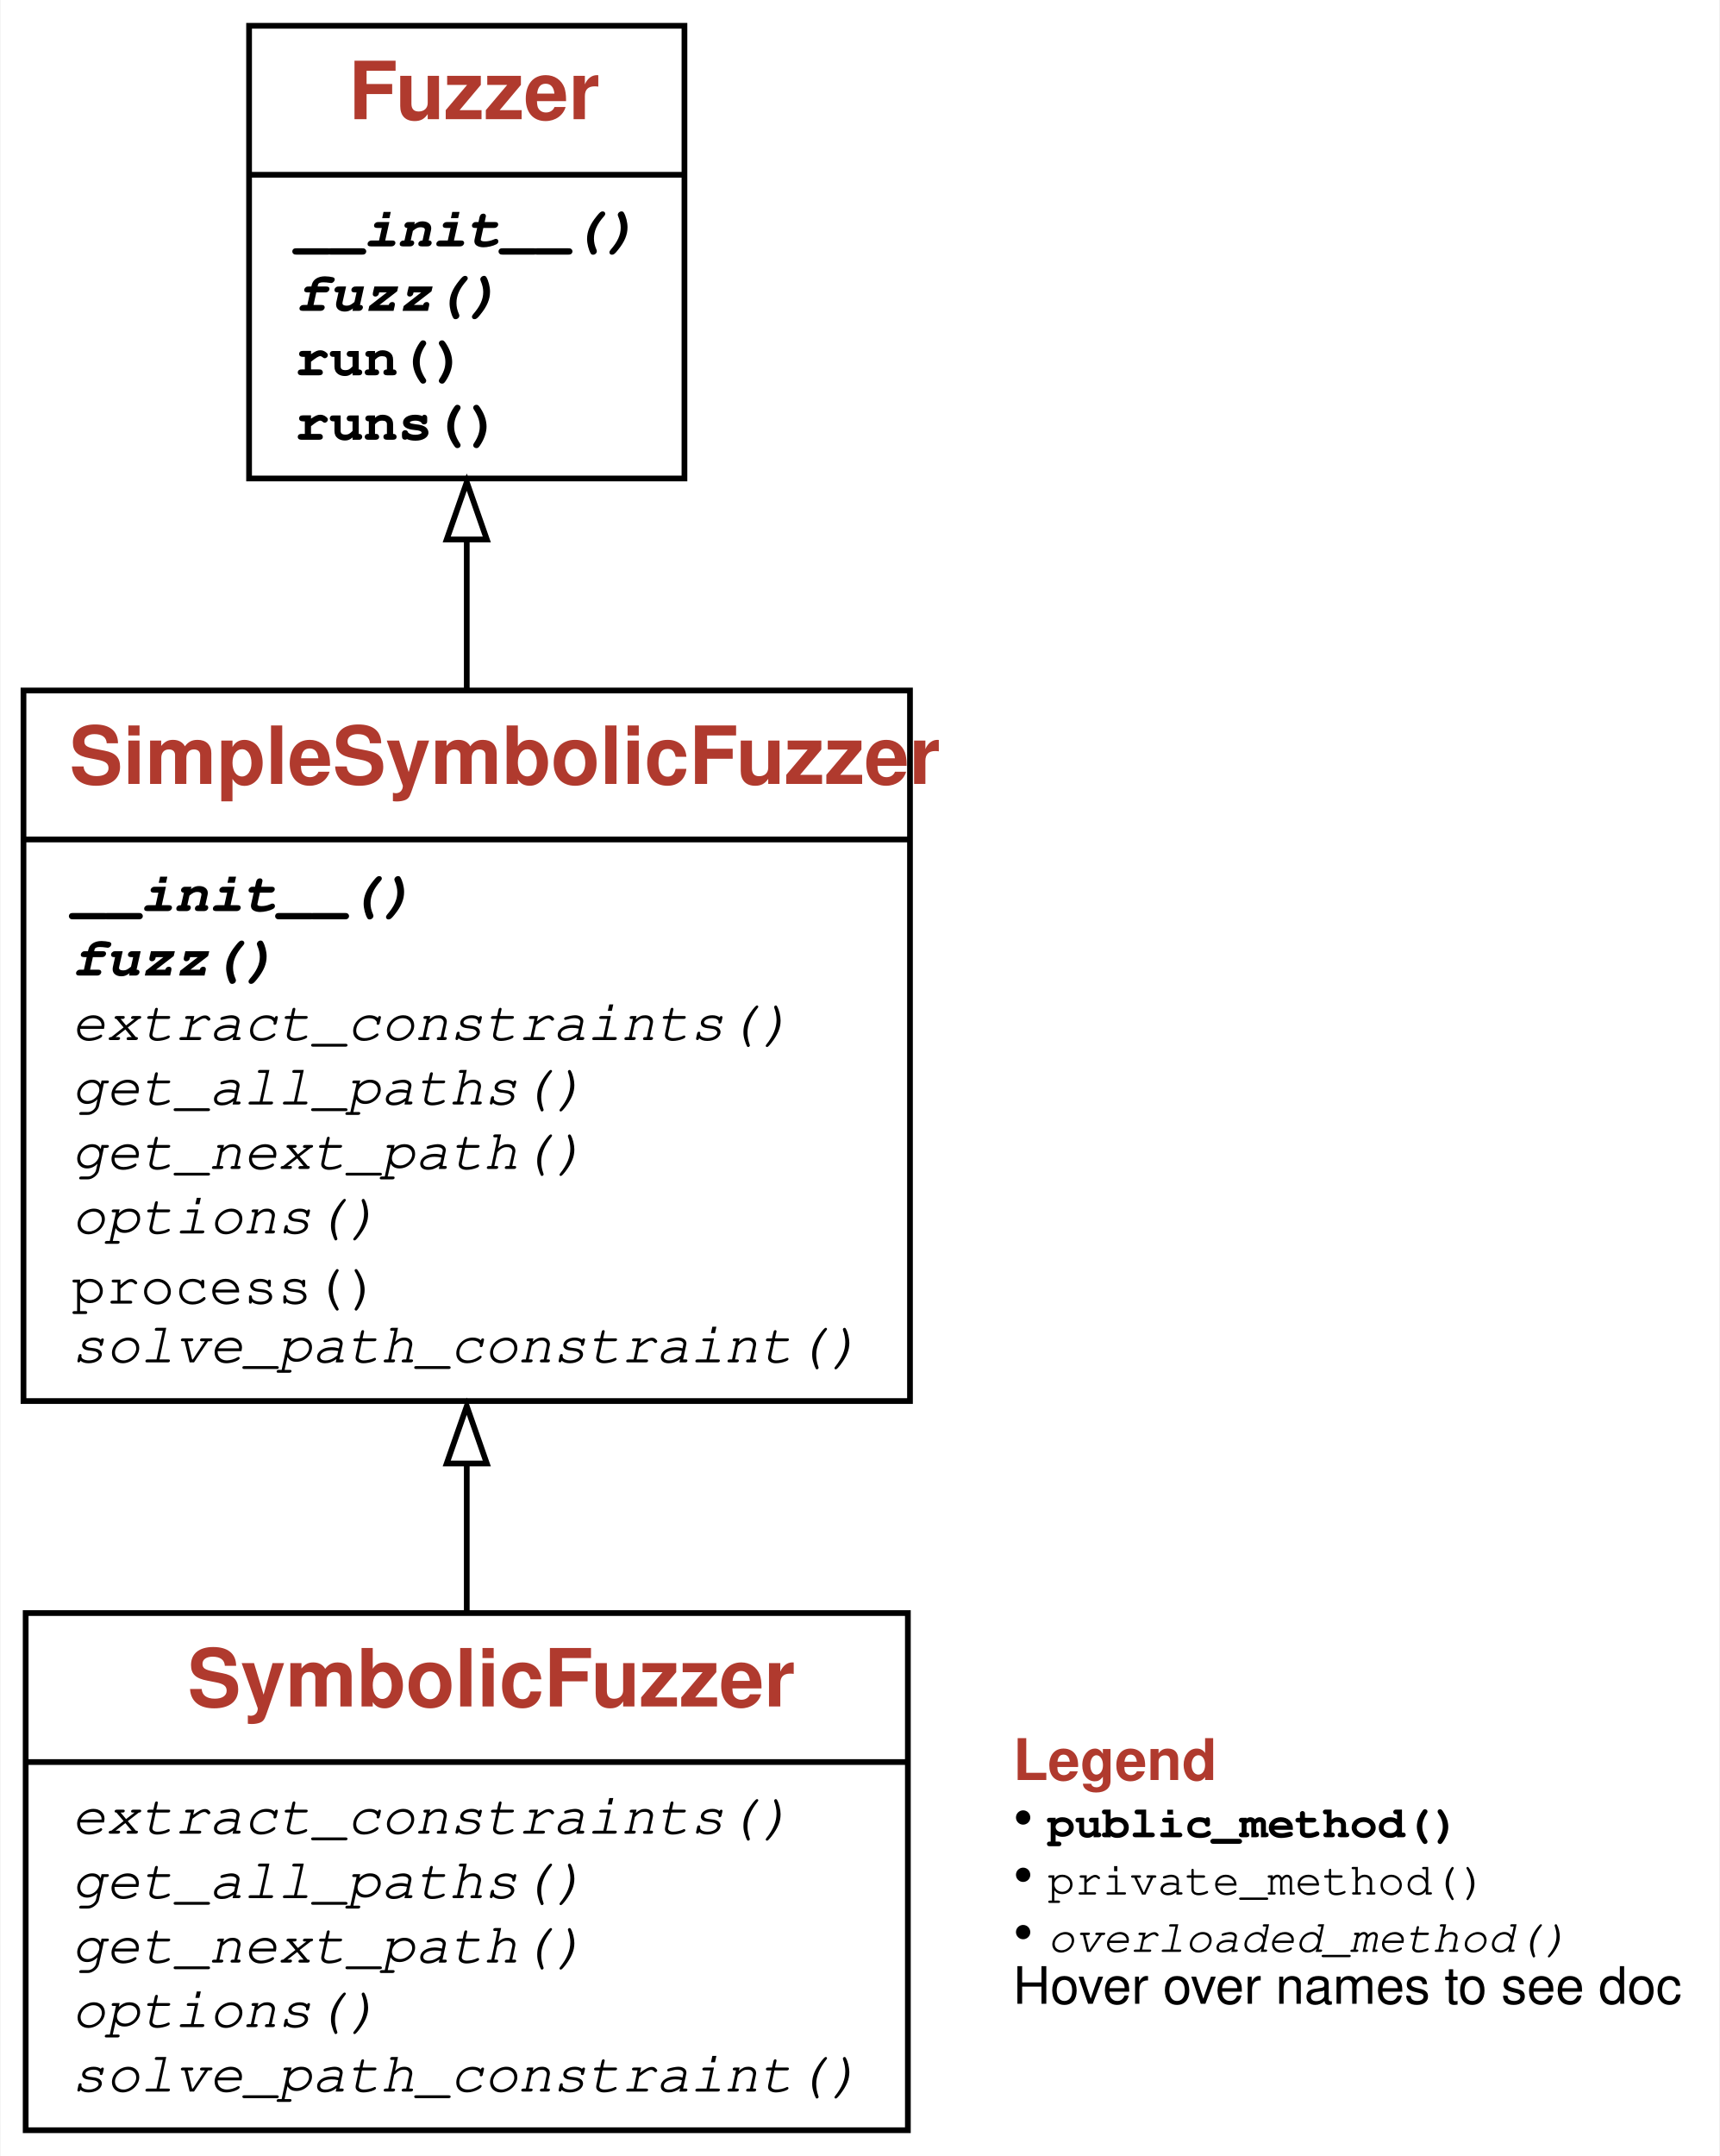
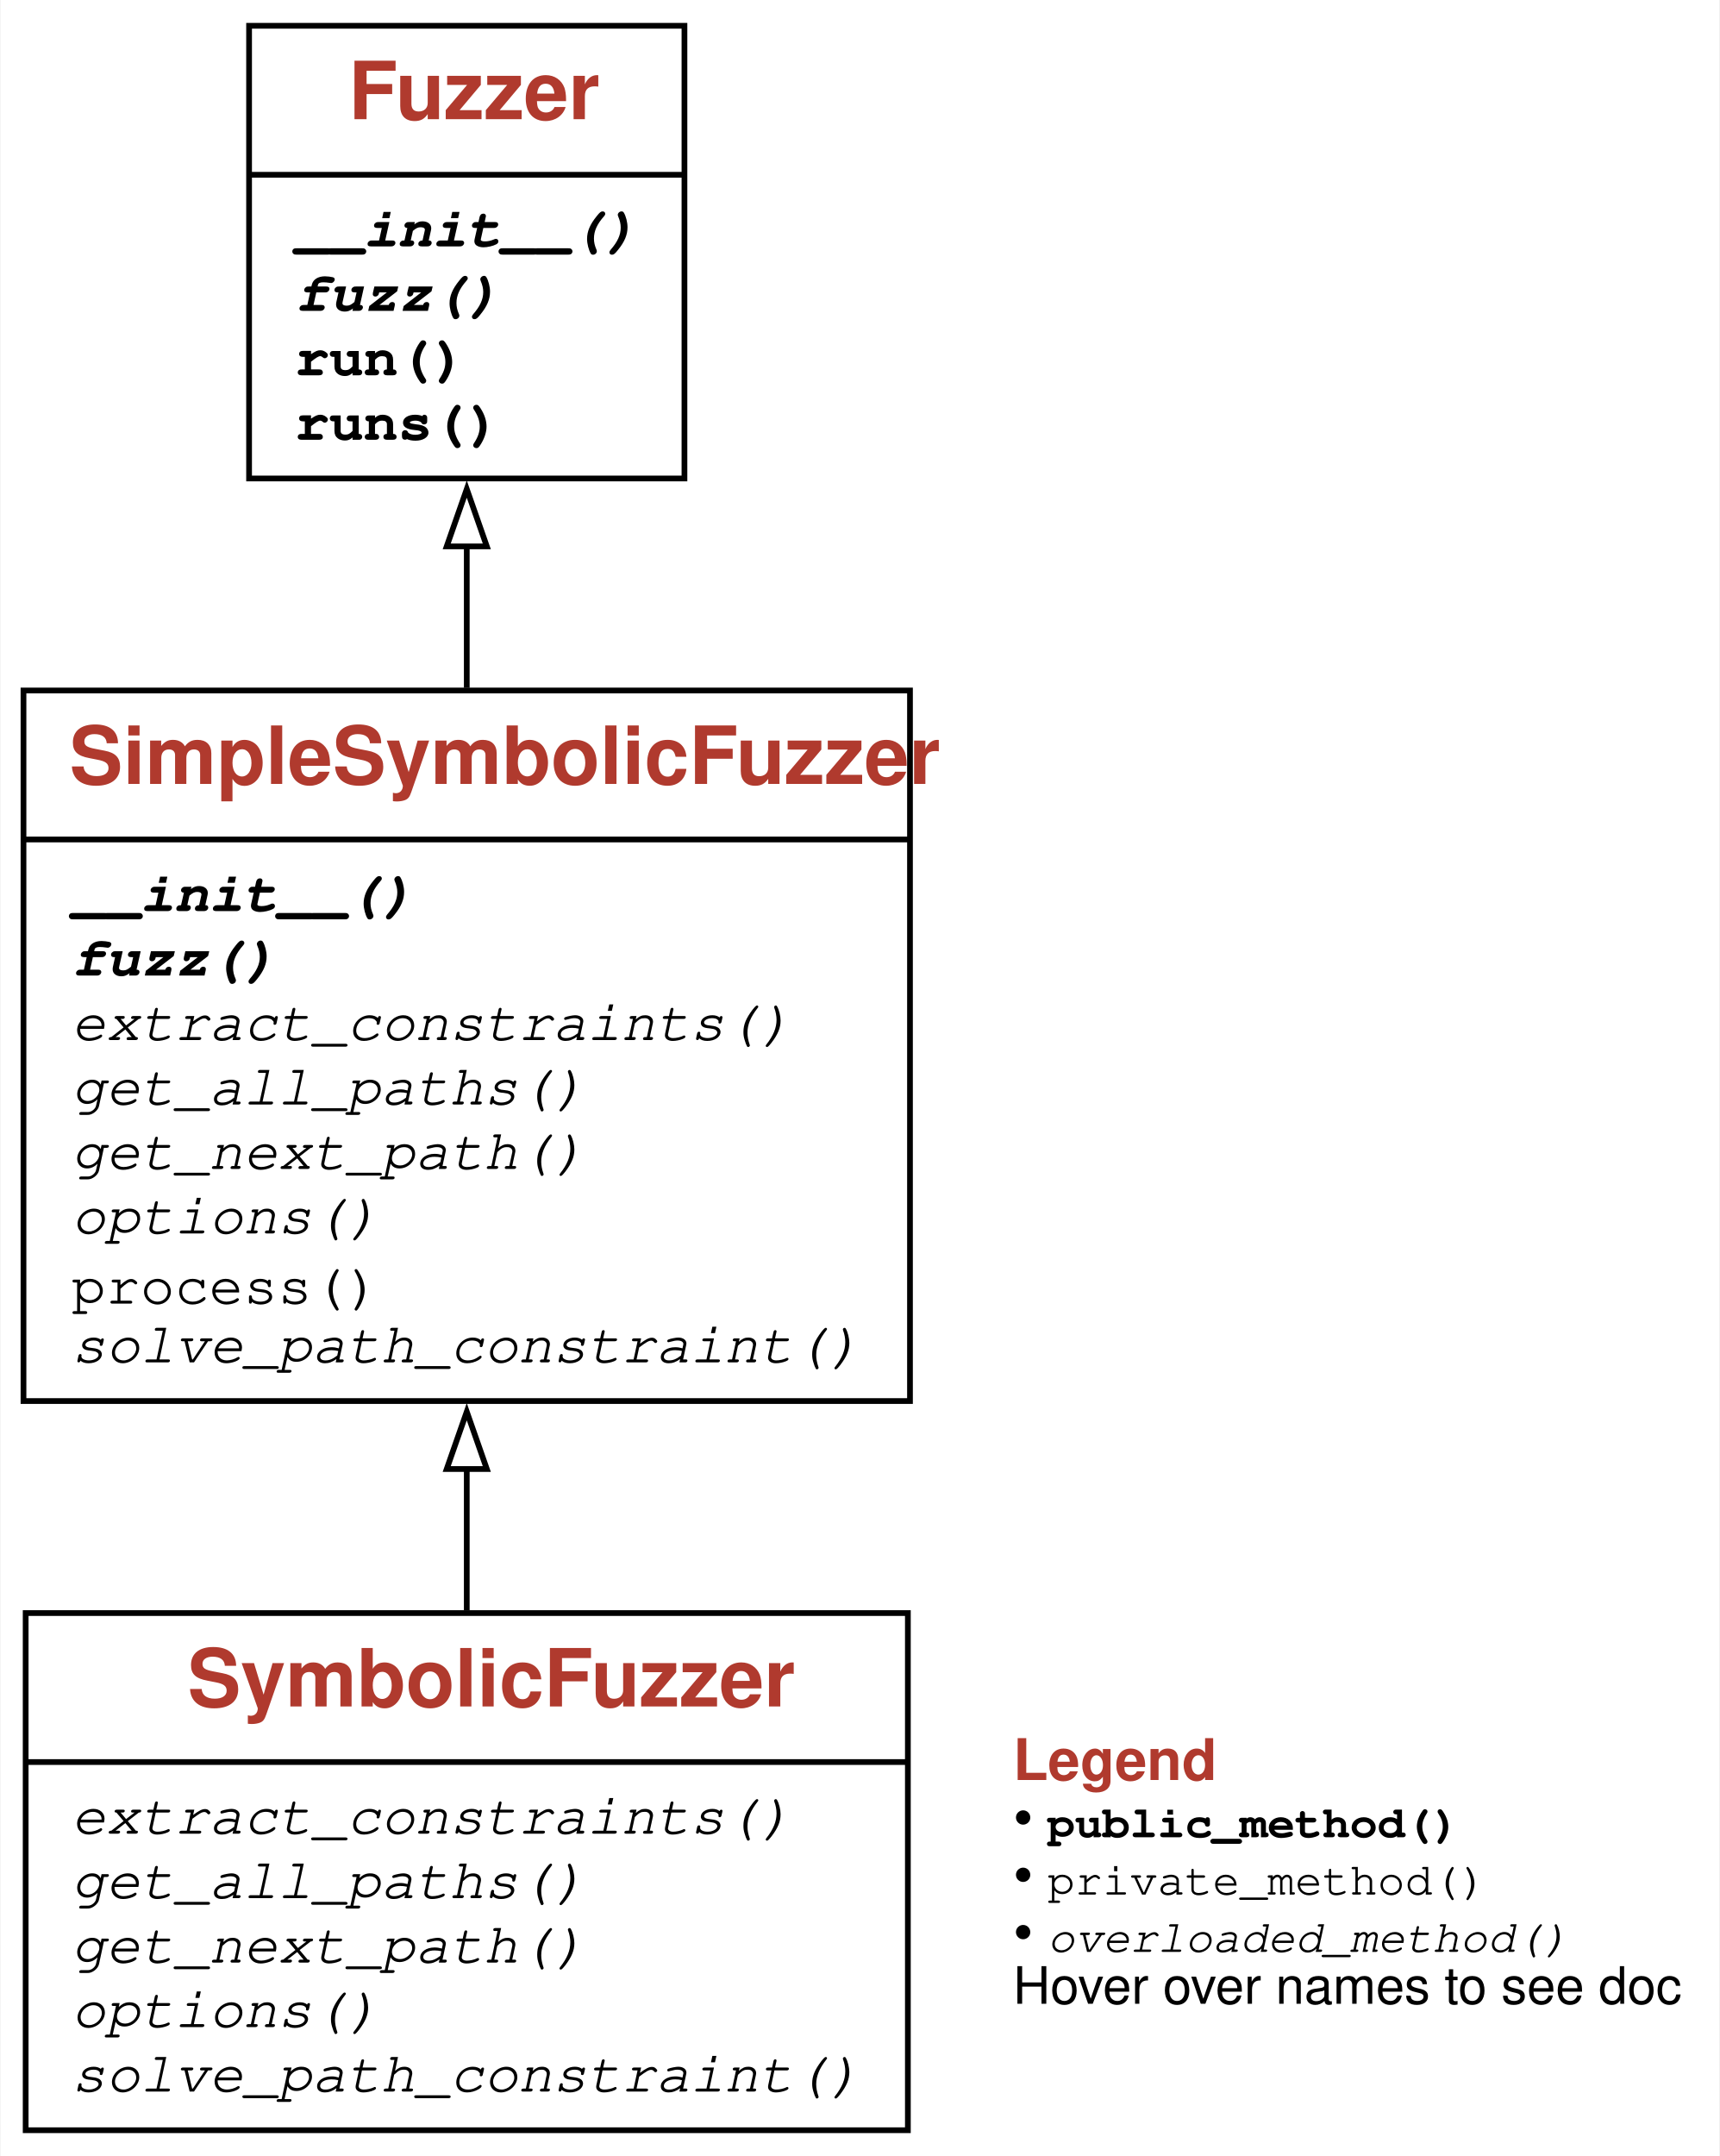
<svg xmlns="http://www.w3.org/2000/svg" xmlns:xlink="http://www.w3.org/1999/xlink" width="300pt" height="376pt" viewBox="0.00 0.00 300.00 376.25">
  <g id="graph0" class="graph" transform="scale(1 1) rotate(0) translate(4 372.25)">
    <g id="a_graph0">
      <a xlink:title="SymbolicFuzzer class hierarchy">
        <polygon fill="white" stroke="none" points="-4,4 -4,-372.25 296,-372.25 296,4 -4,4" />
      </a>
    </g>
    <g id="node1" class="node">
      <g id="a_node1">
        <a xlink:href="#" xlink:title="class SymbolicFuzzer:&#10;Symbolic fuzzing with reassignments and loop unrolling">
          <polygon fill="none" stroke="black" points="0.38,-0.5 0.38,-90.75 154.38,-90.75 154.38,-0.5 0.38,-0.5" />
          <text text-anchor="start" x="28.62" y="-74.45" font-family="Patua One, Helvetica, sans-serif" font-weight="bold" font-size="14.00" fill="#b03a2e">SymbolicFuzzer</text>
          <polyline fill="none" stroke="black" points="0.38,-64.75 154.38,-64.75" />
          <g id="a_node1_0">
            <a xlink:href="#" xlink:title="SymbolicFuzzer">
              <g id="a_node1_1">
                <a xlink:href="#" xlink:title="extract_constraints(self, path)">
                  <text text-anchor="start" x="8.38" y="-52.25" font-family="'Fira Mono', 'Source Code Pro', 'Courier', monospace" font-style="italic" font-size="10.00">extract_constraints()</text>
                </a>
              </g>
              <g id="a_node1_2">
                <a xlink:href="#" xlink:title="get_all_paths(self, fenter)">
                  <text text-anchor="start" x="8.38" y="-41" font-family="'Fira Mono', 'Source Code Pro', 'Courier', monospace" font-style="italic" font-size="10.00">get_all_paths()</text>
                </a>
              </g>
              <g id="a_node1_3">
                <a xlink:href="#" xlink:title="get_next_path(self)">
                  <text text-anchor="start" x="8.38" y="-29.75" font-family="'Fira Mono', 'Source Code Pro', 'Courier', monospace" font-style="italic" font-size="10.00">get_next_path()</text>
                </a>
              </g>
              <g id="a_node1_4">
                <a xlink:href="#" xlink:title="options(self, kwargs)">
                  <text text-anchor="start" x="8.38" y="-18.5" font-family="'Fira Mono', 'Source Code Pro', 'Courier', monospace" font-style="italic" font-size="10.00">options()</text>
                </a>
              </g>
              <g id="a_node1_5">
                <a xlink:href="#" xlink:title="solve_path_constraint(self, path)">
                  <text text-anchor="start" x="8.38" y="-7.25" font-family="'Fira Mono', 'Source Code Pro', 'Courier', monospace" font-style="italic" font-size="10.00">solve_path_constraint()</text>
                </a>
              </g>
            </a>
          </g>
        </a>
      </g>
    </g>
    <g id="node2" class="node">
      <g id="a_node2">
        <a xlink:href="#" xlink:title="class SimpleSymbolicFuzzer:&#10;Simple symbolic fuzzer">
          <polygon fill="none" stroke="black" points="0,-127.75 0,-251.75 154.75,-251.75 154.75,-127.75 0,-127.75" />
          <text text-anchor="start" x="8" y="-235.45" font-family="Patua One, Helvetica, sans-serif" font-weight="bold" font-size="14.00" fill="#b03a2e">SimpleSymbolicFuzzer</text>
          <polyline fill="none" stroke="black" points="0,-225.75 154.75,-225.75" />
          <g id="a_node2_6">
            <a xlink:href="#" xlink:title="SimpleSymbolicFuzzer">
              <g id="a_node2_7">
                <a xlink:href="#" xlink:title="__init__(self, fn, **kwargs):&#10;Constructor.&#10;`fn` is the function to be fuzzed.&#10;Possible keyword parameters:&#10;* `max_depth` - the depth to which one should attempt&#10;to trace the execution (default 100)&#10;* `max_tries` - the maximum number of attempts&#10;we will try to produce a value before giving up (default 100)&#10;* `max_iter` - the number of iterations we will attempt (default 100).">
                  <text text-anchor="start" x="8.38" y="-213.25" font-family="'Fira Mono', 'Source Code Pro', 'Courier', monospace" font-weight="bold" font-style="italic" font-size="10.00">__init__()</text>
                </a>
              </g>
              <g id="a_node2_8">
                <a xlink:href="#" xlink:title="fuzz(self):&#10;Produce one solution for each path.&#10;Returns a mapping of variable names to (symbolic) Z3 values.">
                  <text text-anchor="start" x="8.38" y="-202" font-family="'Fira Mono', 'Source Code Pro', 'Courier', monospace" font-weight="bold" font-style="italic" font-size="10.00">fuzz()</text>
                </a>
              </g>
              <g id="a_node2_9">
                <a xlink:href="#" xlink:title="extract_constraints(self, path)">
                  <text text-anchor="start" x="8.38" y="-190.75" font-family="'Fira Mono', 'Source Code Pro', 'Courier', monospace" font-style="italic" font-size="10.00">extract_constraints()</text>
                </a>
              </g>
              <g id="a_node2_10">
                <a xlink:href="#" xlink:title="get_all_paths(self, fenter, depth=0)">
                  <text text-anchor="start" x="8.38" y="-179.5" font-family="'Fira Mono', 'Source Code Pro', 'Courier', monospace" font-style="italic" font-size="10.00">get_all_paths()</text>
                </a>
              </g>
              <g id="a_node2_11">
                <a xlink:href="#" xlink:title="get_next_path(self)">
                  <text text-anchor="start" x="8.38" y="-168.25" font-family="'Fira Mono', 'Source Code Pro', 'Courier', monospace" font-style="italic" font-size="10.00">get_next_path()</text>
                </a>
              </g>
              <g id="a_node2_12">
                <a xlink:href="#" xlink:title="options(self, kwargs)">
                  <text text-anchor="start" x="8.38" y="-157" font-family="'Fira Mono', 'Source Code Pro', 'Courier', monospace" font-style="italic" font-size="10.00">options()</text>
                </a>
              </g>
              <g id="a_node2_13">
                <a xlink:href="#" xlink:title="process(self)">
                  <text text-anchor="start" x="8.38" y="-144.75" font-family="'Fira Mono', 'Source Code Pro', 'Courier', monospace" font-size="10.00">process()</text>
                </a>
              </g>
              <g id="a_node2_14">
                <a xlink:href="#" xlink:title="solve_path_constraint(self, path)">
                  <text text-anchor="start" x="8.38" y="-134.5" font-family="'Fira Mono', 'Source Code Pro', 'Courier', monospace" font-style="italic" font-size="10.00">solve_path_constraint()</text>
                </a>
              </g>
            </a>
          </g>
        </a>
      </g>
    </g>
    <g id="edge1" class="edge">
-       <path fill="none" stroke="black" d="M77.38,-90.43C77.38,-98.83 77.38,-107.84 77.38,-116.87" />
-       <polygon fill="none" stroke="black" points="73.88,-116.85 77.38,-126.85 80.88,-116.85 73.88,-116.85" />
+       <path fill="none" stroke="black" d="M77.38,-91.2C77.38,-99.1 77.38,-107.5 77.38,-115.93" />
+       <polygon fill="none" stroke="black" points="73.88,-115.89 77.38,-125.89 80.88,-115.89 73.88,-115.89" />
    </g>
    <g id="node3" class="node">
      <g id="a_node3">
        <a xlink:href="Fuzzer.ipynb" xlink:title="class Fuzzer:&#10;Base class for fuzzers.">
          <polygon fill="none" stroke="black" points="39.38,-288.75 39.38,-367.75 115.38,-367.75 115.38,-288.75 39.38,-288.75" />
          <text text-anchor="start" x="56.75" y="-351.45" font-family="Patua One, Helvetica, sans-serif" font-weight="bold" font-size="14.00" fill="#b03a2e">Fuzzer</text>
          <polyline fill="none" stroke="black" points="39.38,-341.75 115.38,-341.75" />
          <g id="a_node3_15">
            <a xlink:href="#" xlink:title="Fuzzer">
              <g id="a_node3_16">
                <a xlink:href="Fuzzer.ipynb" xlink:title="__init__(self) -&gt; None:&#10;Constructor">
                  <text text-anchor="start" x="47.38" y="-329.25" font-family="'Fira Mono', 'Source Code Pro', 'Courier', monospace" font-weight="bold" font-style="italic" font-size="10.00">__init__()</text>
                </a>
              </g>
              <g id="a_node3_17">
                <a xlink:href="Fuzzer.ipynb" xlink:title="fuzz(self) -&gt; str:&#10;Return fuzz input">
                  <text text-anchor="start" x="47.38" y="-318" font-family="'Fira Mono', 'Source Code Pro', 'Courier', monospace" font-weight="bold" font-style="italic" font-size="10.00">fuzz()</text>
                </a>
              </g>
              <g id="a_node3_18">
                <a xlink:href="Fuzzer.ipynb" xlink:title="run(self, runner: Fuzzer.Runner = &lt;Fuzzer.Runner object&gt;) -&gt; Tuple[subprocess.CompletedProcess, str]:&#10;Run `runner` with fuzz input">
                  <text text-anchor="start" x="47.38" y="-306.75" font-family="'Fira Mono', 'Source Code Pro', 'Courier', monospace" font-weight="bold" font-size="10.00">run()</text>
                </a>
              </g>
              <g id="a_node3_19">
                <a xlink:href="Fuzzer.ipynb" xlink:title="runs(self, runner: Fuzzer.Runner = &lt;Fuzzer.PrintRunner object&gt;, trials: int = 10) -&gt; List[Tuple[subprocess.CompletedProcess, str]]:&#10;Run `runner` with fuzz input, `trials` times">
                  <text text-anchor="start" x="47.38" y="-295.5" font-family="'Fira Mono', 'Source Code Pro', 'Courier', monospace" font-weight="bold" font-size="10.00">runs()</text>
                </a>
              </g>
            </a>
          </g>
        </a>
      </g>
    </g>
    <g id="edge2" class="edge">
-       <path fill="none" stroke="black" d="M77.38,-251.42C77.38,-260.43 77.38,-269.62 77.38,-278.35" />
-       <polygon fill="none" stroke="black" points="73.88,-278.11 77.38,-288.11 80.88,-278.11 73.88,-278.11" />
+       <path fill="none" stroke="black" d="M77.38,-252.21C77.38,-260.48 77.38,-268.89 77.38,-276.94" />
+       <polygon fill="none" stroke="black" points="73.88,-276.9 77.38,-286.9 80.88,-276.9 73.88,-276.9" />
    </g>
    <g id="node4" class="node">
      <text text-anchor="start" x="172.75" y="-61.62" font-family="Patua One, Helvetica, sans-serif" font-weight="bold" font-size="10.00" fill="#b03a2e">Legend</text>
      <text text-anchor="start" x="172.75" y="-51.62" font-family="Patua One, Helvetica, sans-serif" font-size="10.00">• </text>
      <text text-anchor="start" x="178.75" y="-51.62" font-family="'Fira Mono', 'Source Code Pro', 'Courier', monospace" font-weight="bold" font-size="8.00">public_method()</text>
      <text text-anchor="start" x="172.75" y="-41.62" font-family="Patua One, Helvetica, sans-serif" font-size="10.00">• </text>
      <text text-anchor="start" x="178.75" y="-41.62" font-family="'Fira Mono', 'Source Code Pro', 'Courier', monospace" font-size="8.00">private_method()</text>
      <text text-anchor="start" x="172.75" y="-31.62" font-family="Patua One, Helvetica, sans-serif" font-size="10.00">• </text>
      <text text-anchor="start" x="178.75" y="-31.62" font-family="'Fira Mono', 'Source Code Pro', 'Courier', monospace" font-style="italic" font-size="8.00">overloaded_method()</text>
      <text text-anchor="start" x="172.75" y="-22.57" font-family="Helvetica,sans-Serif" font-size="9.00">Hover over names to see doc</text>
    </g>
  </g>
</svg>
